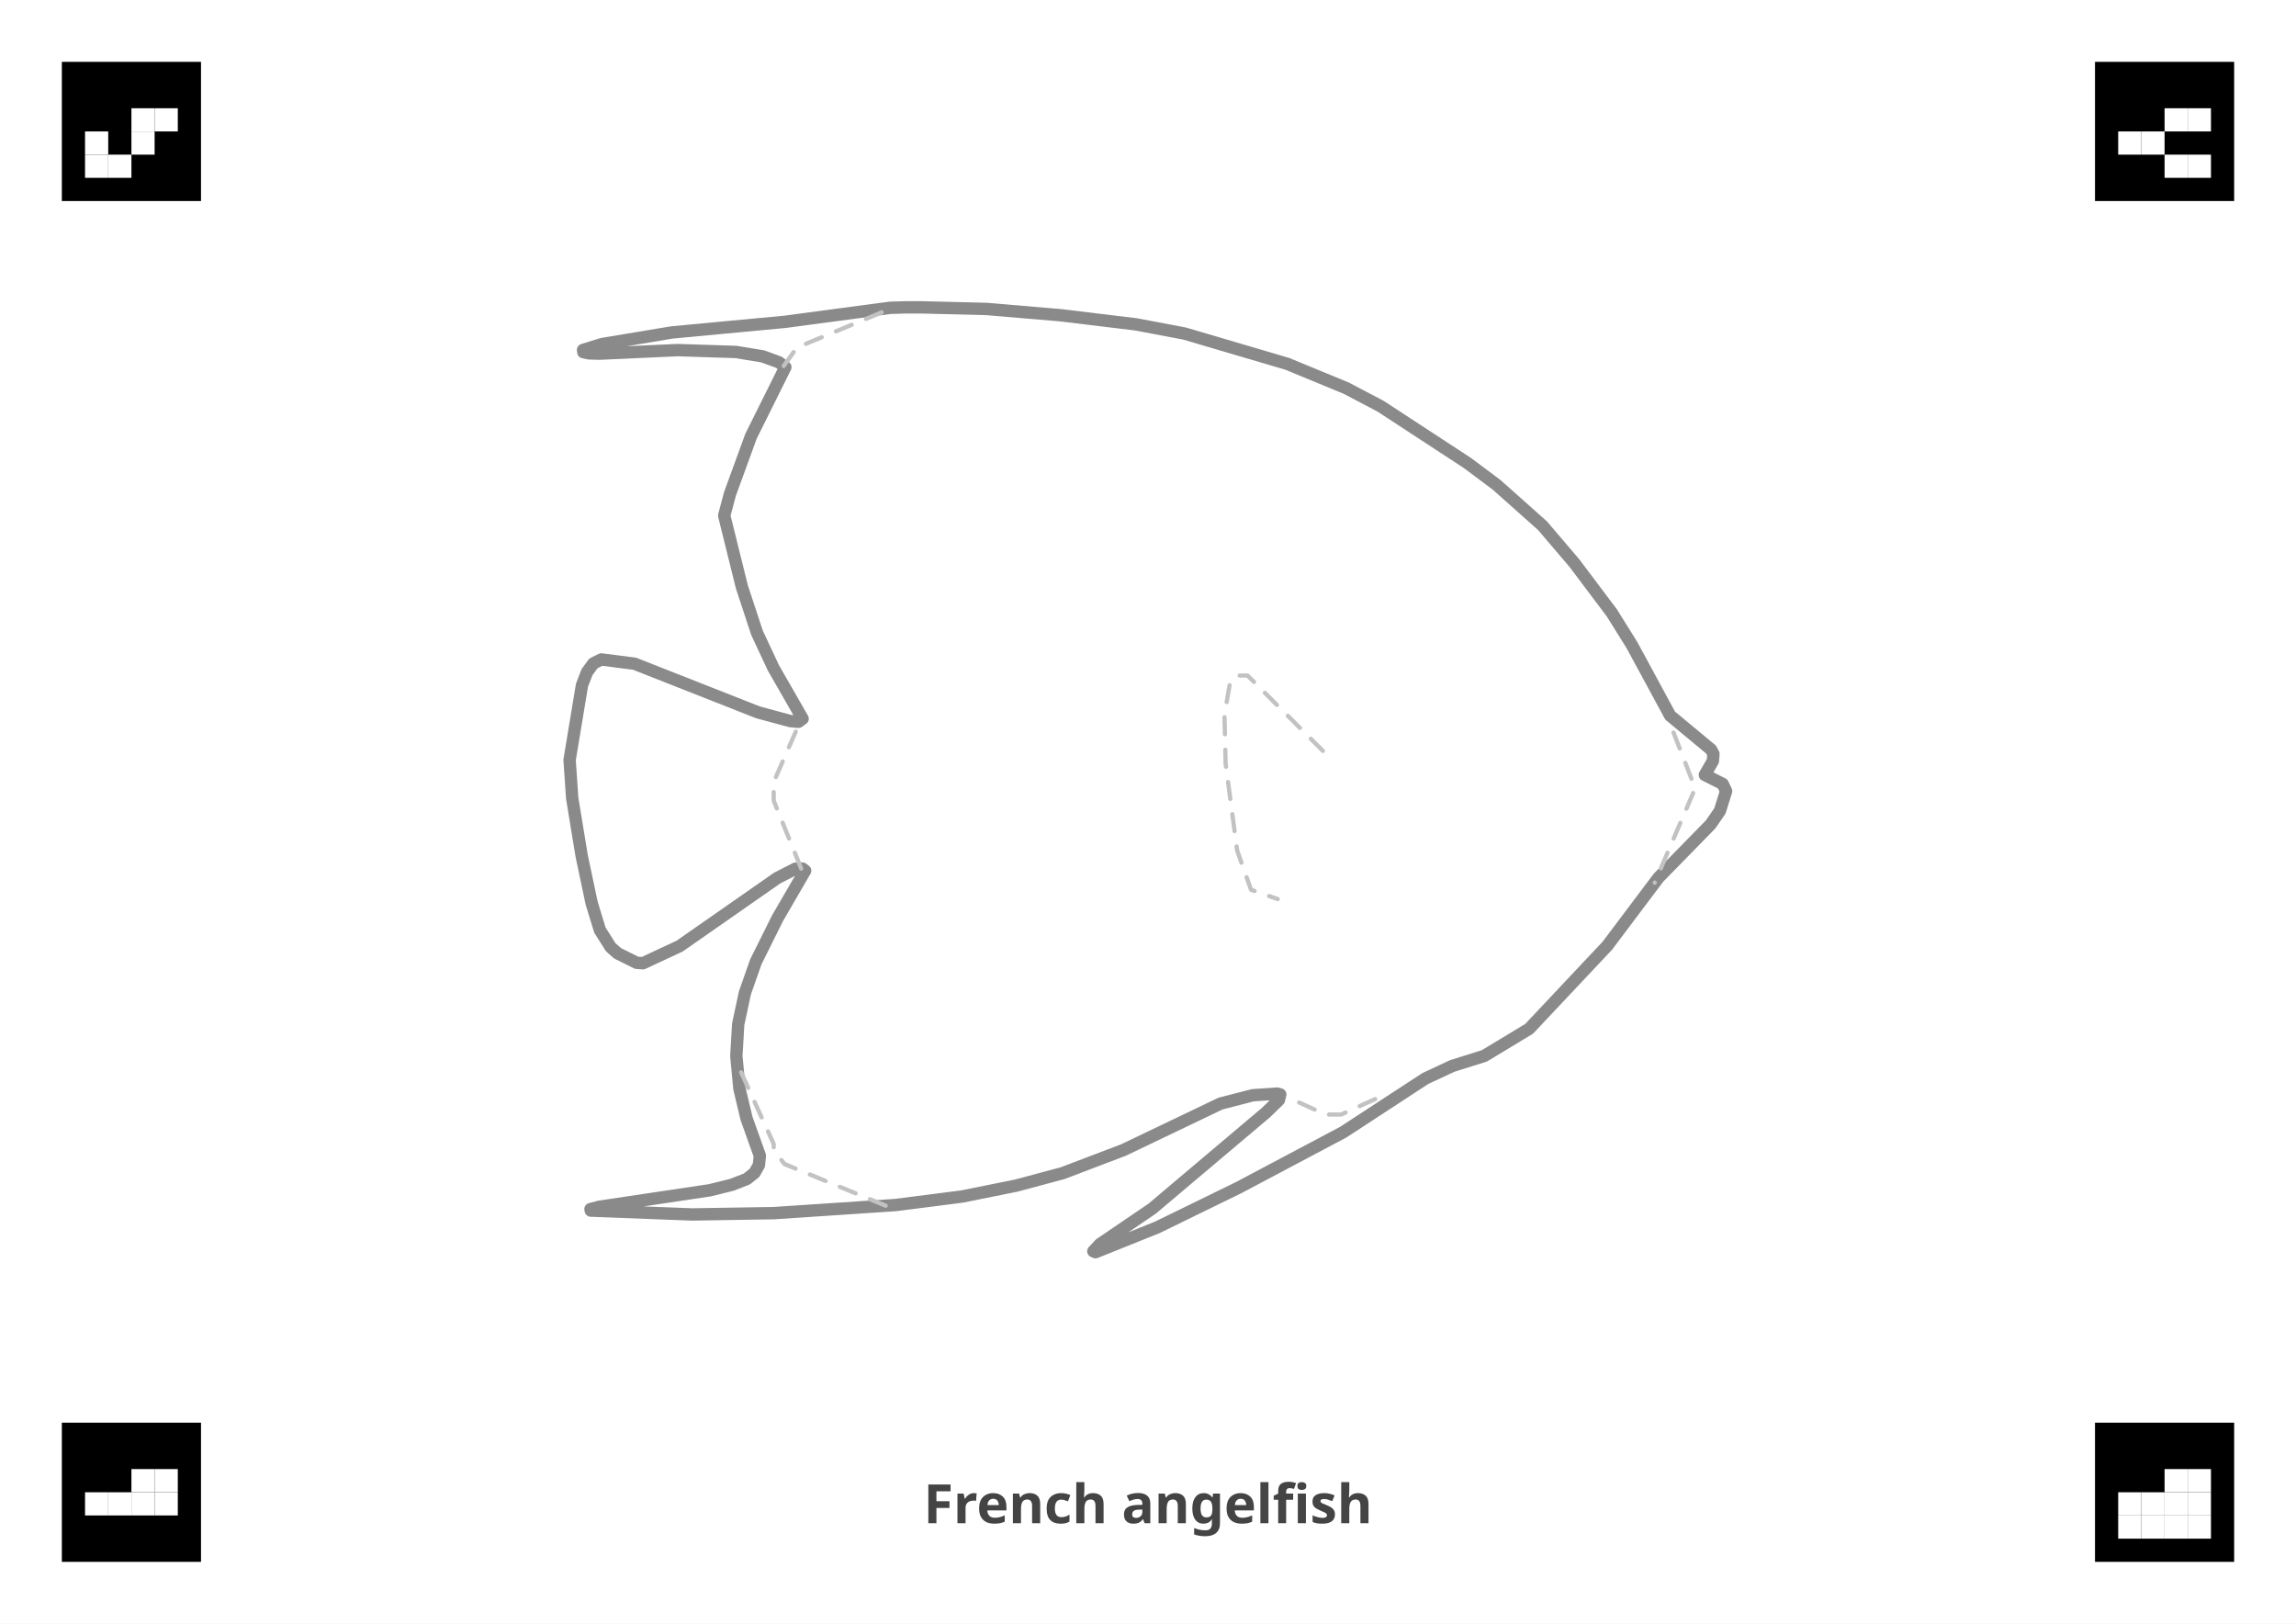
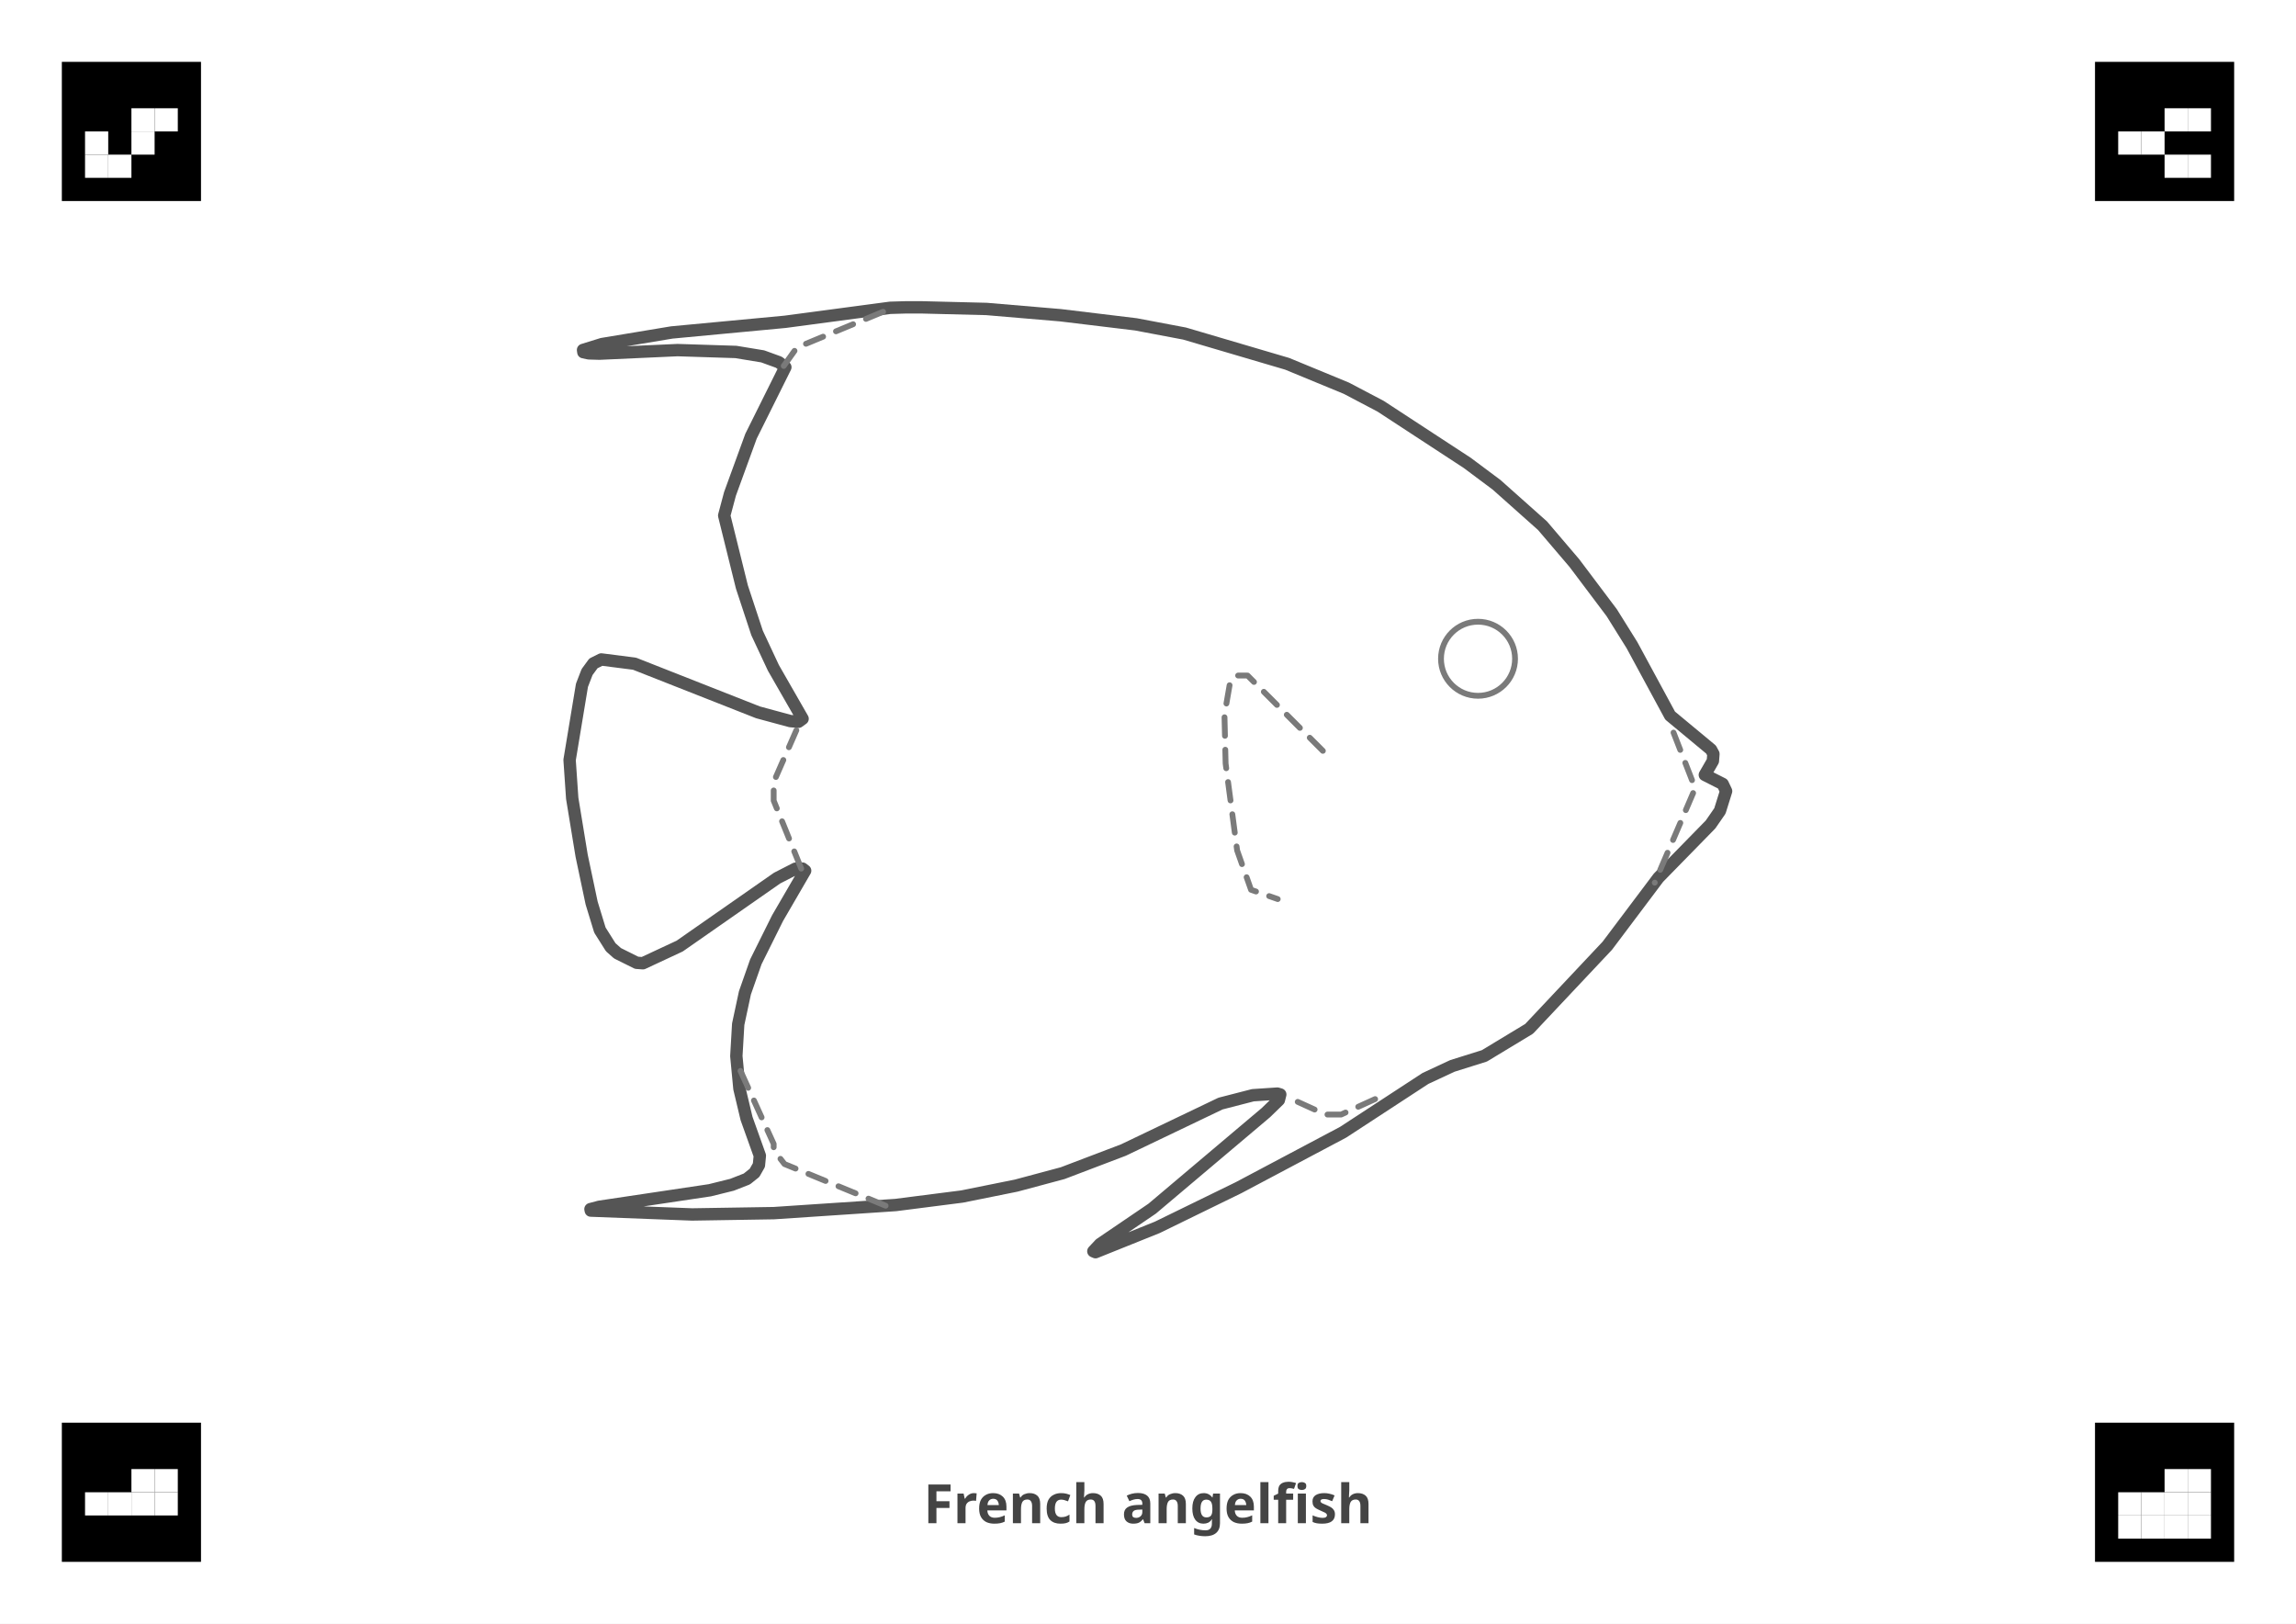
<svg xmlns="http://www.w3.org/2000/svg" width="297mm" height="210mm" viewBox="0 0 297 210">
  <rect width="297" height="210" fill="#fff" />
  <rect x="8" y="8" width="18" height="18" fill="#000" />
  <rect x="17.00" y="14.00" width="3" height="3" fill="#fff" />
  <rect x="20.00" y="14.00" width="3" height="3" fill="#fff" />
  <rect x="11.00" y="17.00" width="3" height="3" fill="#fff" />
  <rect x="17.00" y="17.00" width="3" height="3" fill="#fff" />
  <rect x="11.00" y="20.00" width="3" height="3" fill="#fff" />
  <rect x="14.00" y="20.00" width="3" height="3" fill="#fff" />
  <rect x="271" y="8" width="18" height="18" fill="#000" />
  <rect x="280.00" y="14.00" width="3" height="3" fill="#fff" />
  <rect x="283.00" y="14.00" width="3" height="3" fill="#fff" />
  <rect x="274.00" y="17.00" width="3" height="3" fill="#fff" />
  <rect x="277.00" y="17.00" width="3" height="3" fill="#fff" />
  <rect x="280.00" y="20.00" width="3" height="3" fill="#fff" />
  <rect x="283.00" y="20.00" width="3" height="3" fill="#fff" />
  <rect x="8" y="184" width="18" height="18" fill="#000" />
  <rect x="17.00" y="190.00" width="3" height="3" fill="#fff" />
  <rect x="20.00" y="190.00" width="3" height="3" fill="#fff" />
  <rect x="11.00" y="193.00" width="3" height="3" fill="#fff" />
  <rect x="14.00" y="193.00" width="3" height="3" fill="#fff" />
  <rect x="17.00" y="193.00" width="3" height="3" fill="#fff" />
  <rect x="20.00" y="193.00" width="3" height="3" fill="#fff" />
  <rect x="271" y="184" width="18" height="18" fill="#000" />
  <rect x="280.00" y="190.00" width="3" height="3" fill="#fff" />
  <rect x="283.00" y="190.00" width="3" height="3" fill="#fff" />
  <rect x="274.00" y="193.00" width="3" height="3" fill="#fff" />
  <rect x="277.00" y="193.00" width="3" height="3" fill="#fff" />
  <rect x="280.00" y="193.00" width="3" height="3" fill="#fff" />
  <rect x="283.00" y="193.00" width="3" height="3" fill="#fff" />
  <rect x="274.00" y="196.00" width="3" height="3" fill="#fff" />
  <rect x="277.00" y="196.00" width="3" height="3" fill="#fff" />
  <rect x="280.00" y="196.00" width="3" height="3" fill="#fff" />
  <rect x="283.00" y="196.00" width="3" height="3" fill="#fff" />
-   <path d="M119.20 39.75 L127.62 39.96 L137.18 40.77 L146.94 41.95 L153.23 43.14 L166.50 47.05 L174.16 50.21 L178.59 52.54 L189.80 59.87 L193.59 62.70 L199.53 67.99 L203.65 72.82 L208.49 79.25 L211.10 83.43 L216.04 92.55 L221.33 96.94 L221.64 97.51 L221.57 98.42 L220.53 100.22 L222.84 101.39 L223.28 102.32 L222.48 104.88 L221.27 106.63 L214.53 113.52 L207.91 122.32 L197.80 133.06 L192.01 136.56 L187.87 137.86 L184.39 139.48 L173.75 146.43 L160.21 153.61 L149.70 158.74 L141.71 161.95 L141.43 161.83 L142.30 160.90 L149.04 156.32 L163.75 143.90 L165.43 142.27 L165.61 141.55 L165.23 141.44 L162.07 141.65 L157.88 142.73 L145.32 148.74 L137.46 151.73 L131.45 153.34 L124.46 154.75 L115.86 155.85 L100.10 156.90 L89.53 157.07 L76.42 156.57 L76.38 156.38 L77.51 156.08 L91.83 153.94 L94.69 153.23 L96.61 152.48 L97.60 151.69 L98.17 150.69 L98.29 149.47 L96.57 144.66 L95.65 140.80 L95.25 136.59 L95.49 132.47 L96.36 128.41 L97.77 124.40 L100.58 118.75 L104.15 112.61 L103.80 112.34 L102.90 112.35 L100.52 113.57 L87.92 122.36 L83.16 124.58 L82.35 124.52 L79.88 123.29 L79.00 122.51 L77.60 120.29 L76.53 116.79 L75.24 110.68 L74.02 103.25 L73.68 98.29 L75.28 88.63 L75.94 86.92 L76.76 85.80 L77.78 85.29 L82.08 85.84 L98.05 92.13 L102.23 93.26 L103.28 93.35 L103.82 92.96 L100.04 86.37 L97.93 81.86 L95.97 75.92 L93.68 66.68 L94.43 63.87 L97.15 56.41 L101.59 47.49 L100.75 46.85 L98.66 46.09 L95.19 45.52 L87.65 45.28 L77.54 45.74 L76.17 45.70 L75.46 45.55 L75.42 45.26 L77.87 44.50 L86.89 43.00 L101.56 41.62 L115.14 39.81 L117.19 39.75 Z" fill="#fff" stroke="#8a8a8a" stroke-width="1.6" stroke-linejoin="round" />
-   <path d="M216.48 94.75 L219.28 101.95 L215.68 110.35 L214.05 114.16" fill="none" stroke="#c2c2c2" stroke-width="0.55" stroke-dasharray="2.2 2" stroke-linecap="round" stroke-linejoin="round" />
-   <path d="M177.88 142.15 L173.48 144.15 L171.48 144.15 L167.08 142.15" fill="none" stroke="#c2c2c2" stroke-width="0.55" stroke-dasharray="2.2 2" stroke-linecap="round" stroke-linejoin="round" />
-   <path d="M114.56 155.94 L111.68 154.75 L101.48 150.55 L100.08 148.75 L100.08 147.95 L97.08 141.35 L95.34 137.52" fill="none" stroke="#c2c2c2" stroke-width="0.55" stroke-dasharray="2.2 2" stroke-linecap="round" stroke-linejoin="round" />
-   <path d="M103.64 112.34 L103.08 110.95 L100.08 103.55 L100.08 101.15 L102.88 94.75 L103.59 93.13" fill="none" stroke="#c2c2c2" stroke-width="0.55" stroke-dasharray="2.2 2" stroke-linecap="round" stroke-linejoin="round" />
-   <path d="M101.38 47.33 L102.08 46.35 L103.08 44.95 L111.28 41.55 L115.50 39.80" fill="none" stroke="#c2c2c2" stroke-width="0.55" stroke-dasharray="2.2 2" stroke-linecap="round" stroke-linejoin="round" />
-   <path d="M171.12 97.11 L161.38 87.37 L160.03 87.37 L159.14 88.12 L158.39 92.46 L158.54 98.75 L160.03 109.99 L161.83 115.08 L165.28 116.28" fill="none" stroke="#c2c2c2" stroke-width="0.55" stroke-dasharray="2.2 2" stroke-linecap="round" stroke-linejoin="round" />
-   <text x="148.5" y="197" text-anchor="middle" font-family="Segoe UI, sans-serif" font-size="7" font-weight="600" fill="#444">French angelfish</text>
+   <path d="M119.20 39.75 L127.62 39.96 L137.18 40.77 L146.94 41.95 L153.23 43.14 L166.50 47.05 L174.16 50.21 L178.59 52.54 L189.80 59.87 L193.59 62.70 L199.53 67.99 L203.65 72.82 L208.49 79.25 L211.10 83.43 L216.04 92.55 L221.33 96.94 L221.64 97.51 L221.57 98.42 L220.53 100.22 L222.84 101.39 L223.28 102.32 L222.48 104.88 L221.27 106.63 L214.53 113.52 L207.91 122.32 L197.80 133.06 L192.01 136.56 L187.87 137.86 L184.39 139.48 L173.75 146.43 L160.21 153.61 L149.70 158.74 L141.71 161.95 L141.43 161.83 L142.30 160.90 L149.04 156.32 L163.75 143.90 L165.43 142.27 L165.61 141.55 L165.23 141.44 L162.07 141.65 L157.88 142.73 L145.32 148.74 L137.46 151.73 L131.45 153.34 L124.46 154.75 L115.86 155.85 L100.10 156.90 L89.53 157.07 L76.42 156.57 L76.38 156.38 L77.51 156.08 L91.83 153.94 L94.69 153.23 L96.61 152.48 L97.60 151.69 L98.17 150.69 L98.29 149.47 L96.57 144.66 L95.65 140.80 L95.25 136.59 L95.49 132.47 L96.36 128.41 L97.77 124.40 L100.58 118.75 L104.15 112.61 L103.80 112.34 L102.90 112.35 L100.52 113.57 L87.92 122.36 L83.16 124.58 L82.35 124.52 L79.88 123.29 L79.00 122.51 L77.60 120.29 L76.53 116.79 L75.24 110.68 L74.02 103.25 L73.68 98.29 L75.28 88.63 L75.94 86.92 L76.76 85.80 L77.78 85.29 L82.08 85.84 L98.05 92.13 L102.23 93.26 L103.28 93.35 L103.82 92.96 L100.04 86.37 L97.93 81.86 L95.97 75.92 L93.68 66.68 L94.43 63.87 L97.15 56.41 L101.59 47.49 L100.75 46.85 L98.66 46.09 L95.19 45.52 L87.65 45.28 L77.54 45.74 L76.17 45.70 L75.46 45.55 L75.42 45.26 L77.87 44.50 L86.89 43.00 L101.56 41.62 L115.14 39.81 L117.19 39.75 Z" fill="#fff" stroke="#555" stroke-width="1.6" stroke-linejoin="round" />
+   <path d="M216.48 94.75 L219.28 101.95 L215.68 110.35 L214.05 114.16" fill="none" stroke="#7a7a7a" stroke-width="0.75" stroke-dasharray="2.40 1.80" stroke-linecap="round" stroke-linejoin="round" />
+   <path d="M177.88 142.15 L173.48 144.15 L171.48 144.15 L167.08 142.15" fill="none" stroke="#7a7a7a" stroke-width="0.75" stroke-dasharray="2.40 1.80" stroke-linecap="round" stroke-linejoin="round" />
+   <path d="M114.56 155.94 L111.68 154.75 L101.48 150.55 L100.08 148.75 L100.08 147.95 L97.08 141.35 L95.34 137.52" fill="none" stroke="#7a7a7a" stroke-width="0.75" stroke-dasharray="2.40 1.80" stroke-linecap="round" stroke-linejoin="round" />
+   <path d="M103.64 112.34 L103.08 110.95 L100.08 103.55 L100.08 101.15 L102.88 94.75 L103.59 93.13" fill="none" stroke="#7a7a7a" stroke-width="0.75" stroke-dasharray="2.40 1.80" stroke-linecap="round" stroke-linejoin="round" />
+   <path d="M101.38 47.33 L102.08 46.35 L103.08 44.95 L111.28 41.55 L115.50 39.80" fill="none" stroke="#7a7a7a" stroke-width="0.75" stroke-dasharray="2.40 1.80" stroke-linecap="round" stroke-linejoin="round" />
+   <path d="M171.12 97.11 L161.38 87.37 L160.03 87.37 L159.14 88.12 L158.39 92.46 L158.54 98.75 L160.03 109.99 L161.83 115.08 L165.28 116.28" fill="none" stroke="#7a7a7a" stroke-width="0.75" stroke-dasharray="2.40 1.80" stroke-linecap="round" stroke-linejoin="round" />
+   <circle cx="191.19" cy="85.20" r="4.79" fill="none" stroke="#7a7a7a" stroke-width="0.75" />
+   <text x="148.5" y="197" text-anchor="middle" font-family="Segoe UI, sans-serif" font-size="7.0" font-weight="600" fill="#444">French angelfish</text>
</svg>
